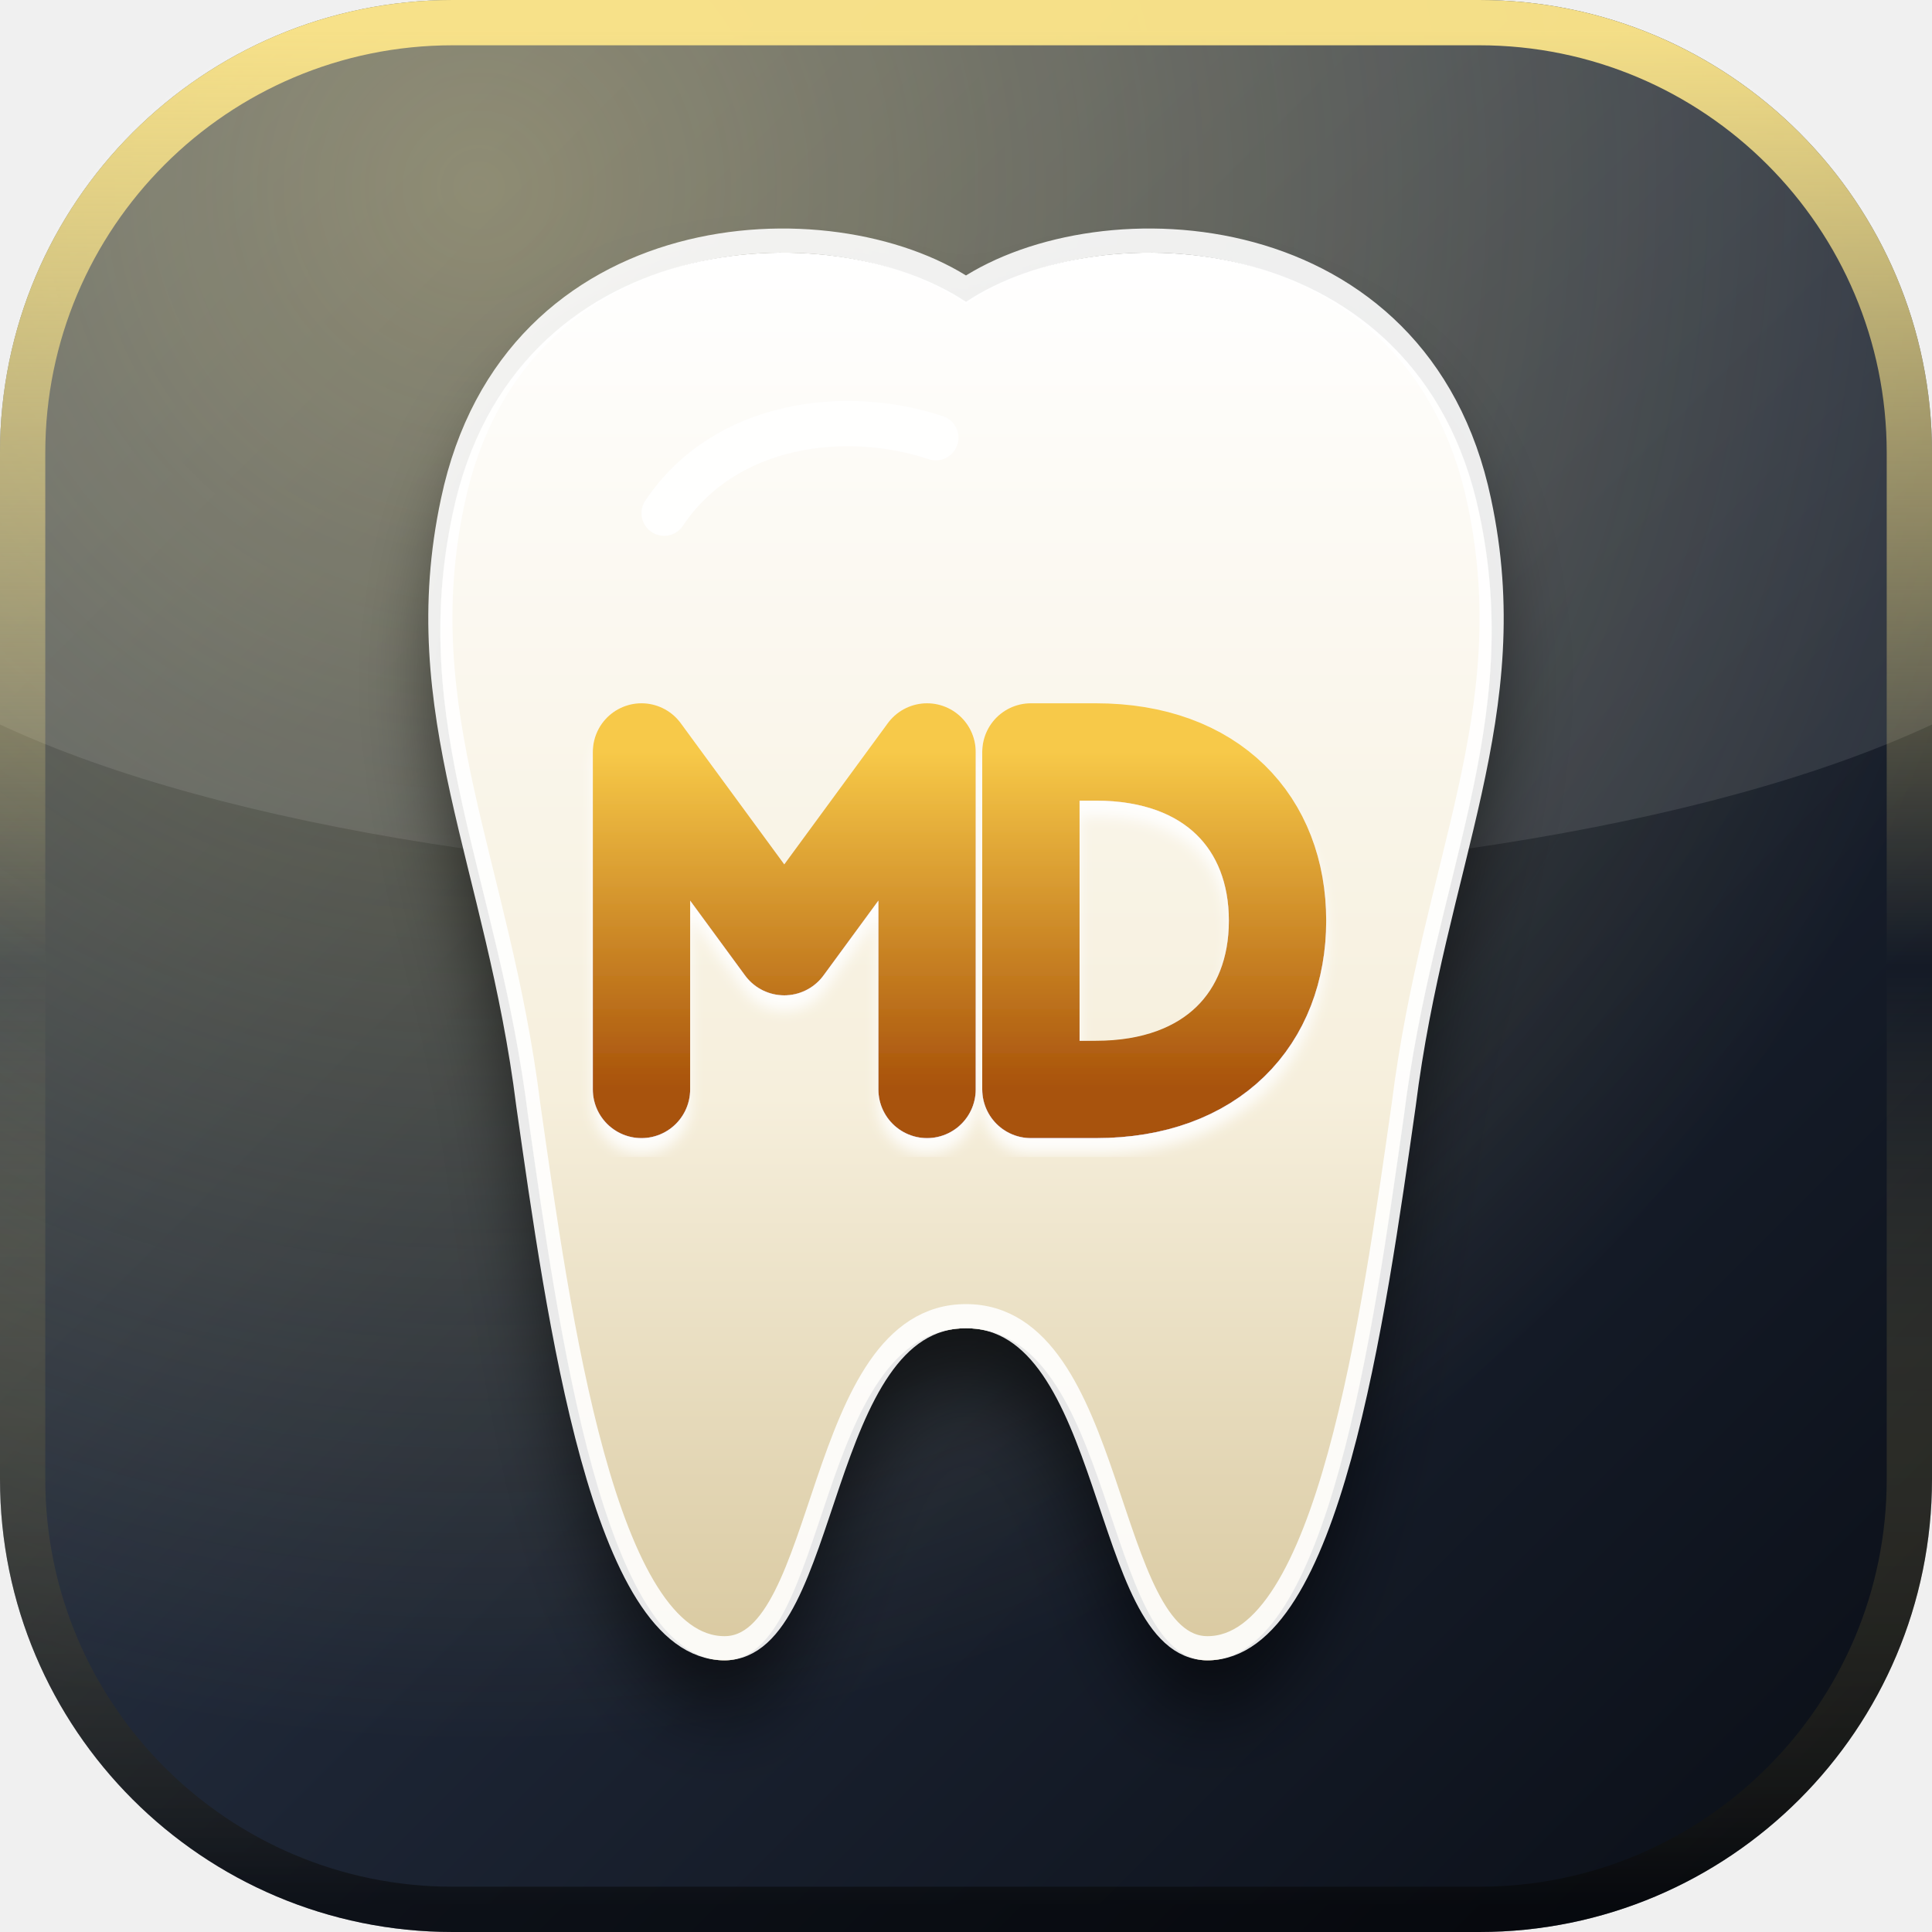
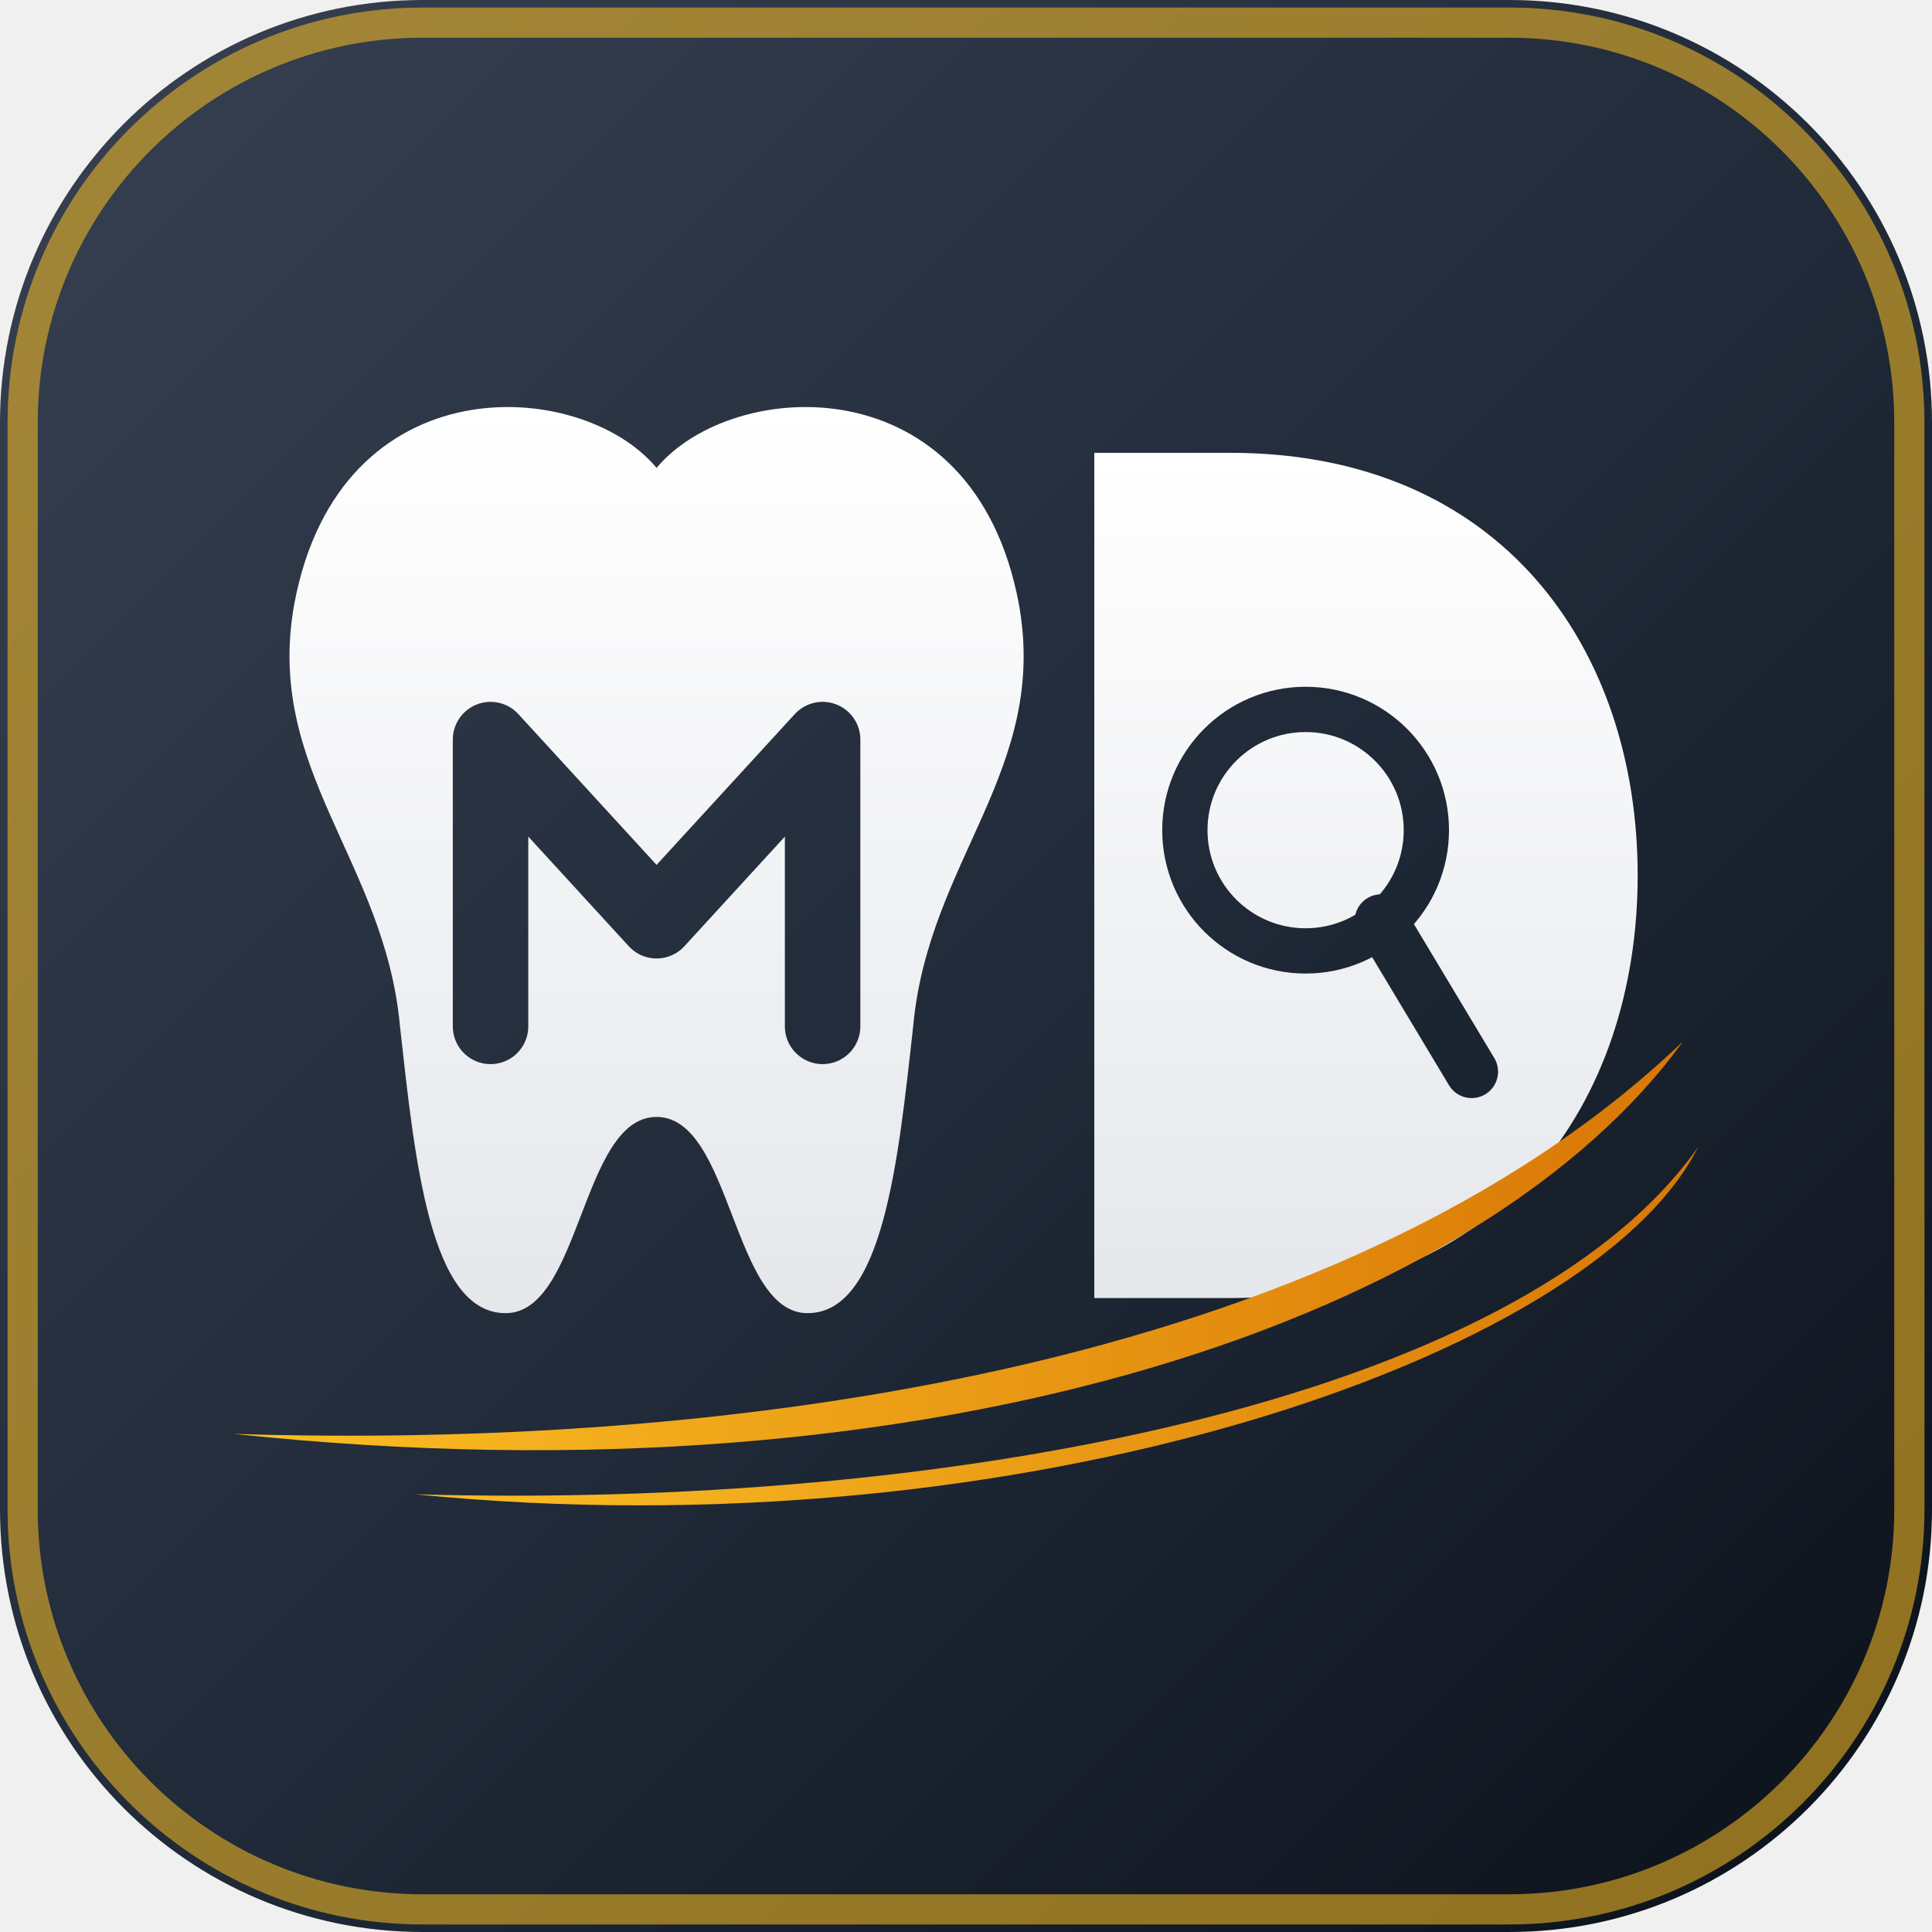
<svg xmlns="http://www.w3.org/2000/svg" viewBox="0 0 128 128">
  <defs>
    <linearGradient id="bg" x1="0" y1="0" x2="1" y2="1">
-       <stop offset="0" stop-color="#3b4658" />
-       <stop offset=".55" stop-color="#1c2433" />
-       <stop offset="1" stop-color="#090d15" />
+       <stop offset="0" stop-color="#374151" />
+       <stop offset=".55" stop-color="#1f2937" />
+       <stop offset="1" stop-color="#0b1019" />
    </linearGradient>
-     <radialGradient id="glow" cx=".25" cy=".1" r=".8">
-       <stop offset="0" stop-color="#fde68a" stop-opacity=".4" />
-       <stop offset="1" stop-color="#fde68a" stop-opacity="0" />
-     </radialGradient>
-     <linearGradient id="rim" x1="0" y1="0" x2="0" y2="1">
-       <stop offset="0" stop-color="#fde68a" stop-opacity=".95" />
-       <stop offset=".5" stop-color="#fde68a" stop-opacity="0" />
-       <stop offset="1" stop-color="#000" stop-opacity=".5" />
+     <linearGradient id="gold" x1="0" y1="0" x2="1" y2="0">
+       <stop offset="0" stop-color="#fbbf24" />
+       <stop offset="1" stop-color="#d97706" />
    </linearGradient>
-     <linearGradient id="tooth" x1="0" y1="0" x2="0" y2="1">
+     <linearGradient id="pearl" x1="0" y1="0" x2="0" y2="1">
      <stop offset="0" stop-color="#ffffff" />
-       <stop offset=".6" stop-color="#f6efdc" />
-       <stop offset="1" stop-color="#d9c9a0" />
+       <stop offset="1" stop-color="#e5e7eb" />
    </linearGradient>
-     <linearGradient id="md" x1="0" y1="0" x2="0" y2="1">
-       <stop offset="0" stop-color="#f7c948" />
-       <stop offset="1" stop-color="#a8520b" />
-     </linearGradient>
-     <filter id="sh" x="-20%" y="-20%" width="140%" height="150%">
-       <feDropShadow dx="0" dy="3.5" stdDeviation="2.6" flood-color="#000" flood-opacity=".6" />
-     </filter>
-     <filter id="em" x="-20%" y="-20%" width="140%" height="140%">
-       <feDropShadow dx="0" dy="1.2" stdDeviation=".5" flood-color="#fff" flood-opacity=".9" />
-     </filter>
+     <mask id="cut" maskUnits="userSpaceOnUse" x="0" y="0" width="204" height="170">
+       <rect width="204" height="170" fill="#fff" />
+       <path d="M40 96V58L62 82 84 58V96" fill="none" stroke="#000" stroke-width="10" stroke-linejoin="round" stroke-linecap="round" />
+       <circle cx="148" cy="70" r="16" fill="none" stroke="#000" stroke-width="6" />
+       <path d="M158 82 170 102" stroke="#000" stroke-width="7" stroke-linecap="round" />
+     </mask>
  </defs>
-   <rect width="128" height="128" rx="30" fill="url(#bg)" />
-   <rect width="128" height="128" rx="30" fill="url(#glow)" />
-   <path d="M0 30C0 13 13 0 30 0h68c17 0 30 13 30 30v18C98 62 30 62 0 48Z" fill="#fff" opacity=".1" />
-   <rect x="1.5" y="1.5" width="125" height="125" rx="28.5" fill="none" stroke="url(#rim)" stroke-width="3" />
-   <g filter="url(#sh)">
-     <path d="M64 20c-9-6-30-5-34 14-3 14 3 24 5 40 2 14 5 36 13 36 7 0 6-22 16-22s9 22 16 22c8 0 11-22 13-36 2-16 8-26 5-40-4-19-25-20-34-14Z" fill="url(#tooth)" />
-   </g>
-   <path d="M64 20c-9-6-30-5-34 14-3 14 3 24 5 40 2 14 5 36 13 36 7 0 6-22 16-22s9 22 16 22c8 0 11-22 13-36 2-16 8-26 5-40-4-19-25-20-34-14Z" fill="none" stroke="#fff" stroke-opacity=".9" stroke-width="1.6" transform="translate(0 -.8)" />
-   <path d="M44 34c4-6 12-7 18-5" fill="none" stroke="#fff" stroke-width="3" stroke-linecap="round" opacity=".9" />
-   <g filter="url(#em)" transform="translate(64 61) scale(.86) translate(-64 -61)" fill="none" stroke="url(#md)" stroke-width="7.5" stroke-linecap="round" stroke-linejoin="round">
-     <path d="M39 74V48l11 15 11-15v26" />
-     <path d="M69 48v26h5c9 0 14-5.5 14-13S83 48 74 48Z" />
+   <rect width="128" height="128" rx="28" fill="url(#bg)" />
+   <rect x="1.5" y="1.5" width="125" height="125" rx="26.5" fill="none" stroke="#fbbf24" stroke-opacity=".55" stroke-width="2" />
+   <g transform="translate(12.5 20) scale(0.5)">
+     <g mask="url(#cut)">
+       <path d="M62 22C52 10 20 8 14 40C10 62 26 74 28 96C30 114 32 134 42 134C52 134 52 108 62 108C72 108 72 134 82 134C92 134 94 114 96 96C98 74 114 62 110 40C104 8 72 10 62 22Z" fill="url(#pearl)" />
+       <path d="M120 20H138C174 20 192 46 192 76S174 132 138 132H120Z" fill="url(#pearl)" />
+     </g>
+     <path d="M6 150C70 152 152 142 198 98C172 134 100 160 6 150Z" fill="url(#gold)" />
+     <path d="M30 158C100 160 176 146 200 112C186 140 110 166 30 158Z" fill="url(#gold)" />
  </g>
</svg>
